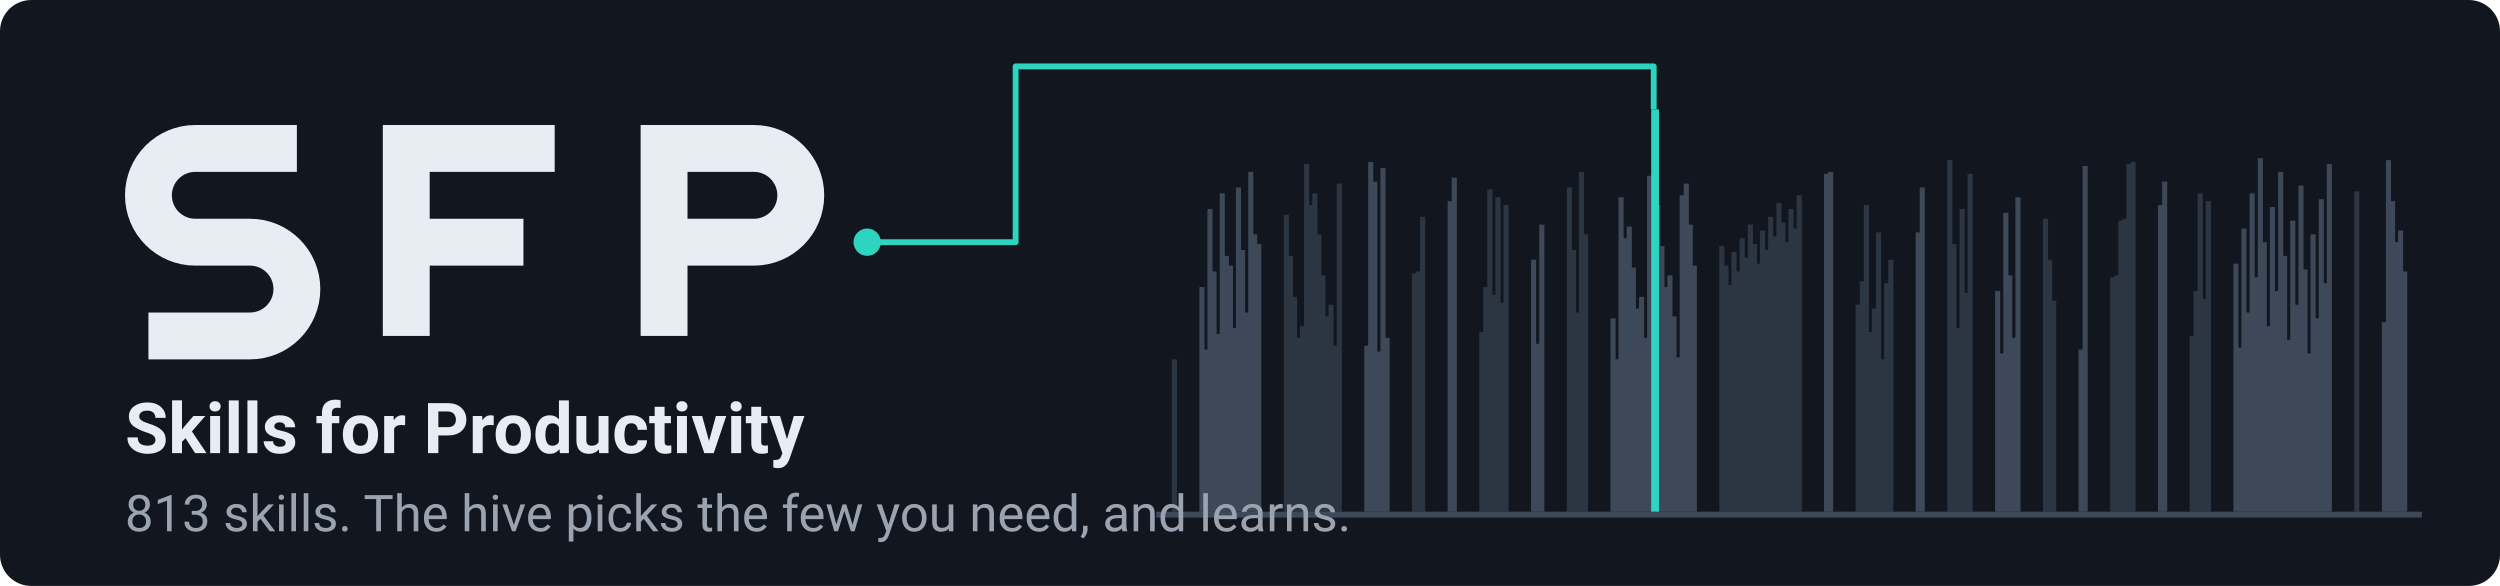
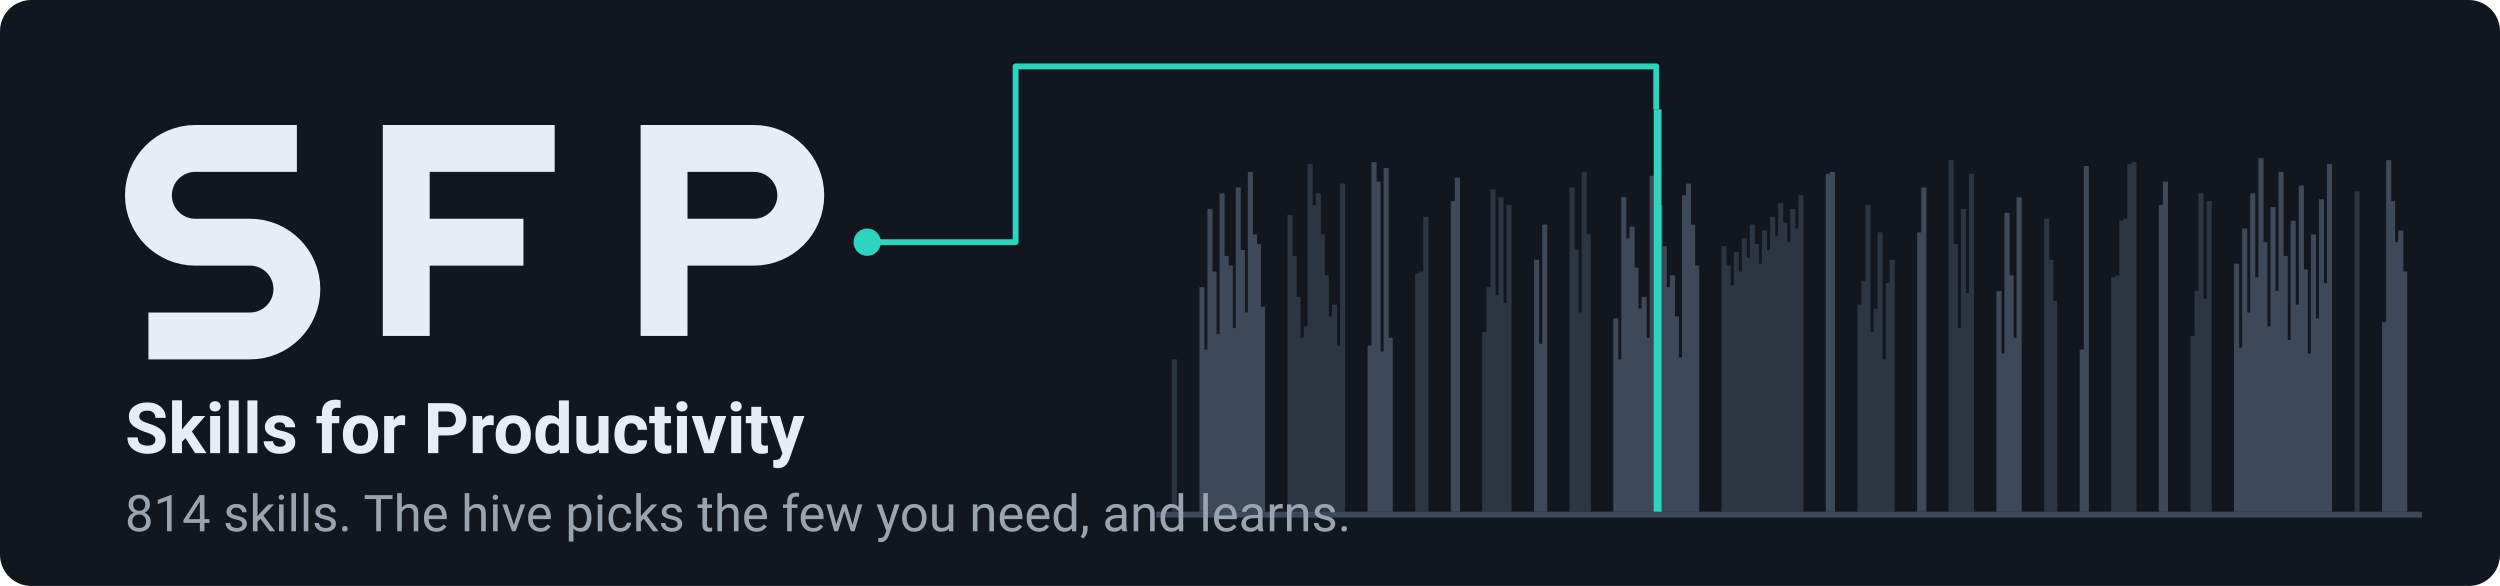
<svg xmlns="http://www.w3.org/2000/svg" width="1280" height="300" viewBox="0 0 1280 300" role="img" aria-labelledby="t d">
  <rect width="1280" height="300" rx="16" fill="#12171f" />
  <rect x="600.0" y="184" width="2.6" height="78" fill="#2c3643" />
  <rect x="614.1" y="147" width="2.6" height="115" fill="#3d4959" />
-   <rect x="616.2" y="179" width="2.6" height="83" fill="#3d4959" />
+   <rect x="616.1" y="179" width="2.6" height="83" fill="#3d4959" />
  <rect x="618.2" y="107" width="2.6" height="155" fill="#3d4959" />
  <rect x="620.3" y="139" width="2.6" height="123" fill="#3d4959" />
-   <rect x="622.4" y="171" width="2.6" height="91" fill="#3d4959" />
-   <rect x="624.5" y="99" width="2.6" height="163" fill="#3d4959" />
-   <rect x="626.6" y="131" width="2.6" height="131" fill="#3d4959" />
-   <rect x="628.7" y="136" width="2.6" height="126" fill="#3d4959" />
-   <rect x="630.7" y="168" width="2.6" height="94" fill="#3d4959" />
-   <rect x="632.8" y="96" width="2.6" height="166" fill="#3d4959" />
-   <rect x="634.9" y="128" width="2.6" height="134" fill="#3d4959" />
-   <rect x="637.0" y="160" width="2.6" height="102" fill="#3d4959" />
-   <rect x="639.1" y="88" width="2.6" height="174" fill="#3d4959" />
-   <rect x="641.1" y="120" width="2.6" height="142" fill="#3d4959" />
-   <rect x="643.2" y="125" width="2.6" height="137" fill="#3d4959" />
-   <rect x="657.3" y="110" width="2.6" height="152" fill="#2c3643" />
-   <rect x="659.4" y="131" width="2.6" height="131" fill="#2c3643" />
-   <rect x="661.5" y="152" width="2.6" height="110" fill="#2c3643" />
-   <rect x="663.6" y="173" width="2.6" height="89" fill="#2c3643" />
-   <rect x="665.6" y="167" width="2.6" height="95" fill="#2c3643" />
-   <rect x="667.7" y="84" width="2.6" height="178" fill="#2c3643" />
-   <rect x="669.8" y="105" width="2.6" height="157" fill="#2c3643" />
-   <rect x="671.9" y="99" width="2.6" height="163" fill="#2c3643" />
-   <rect x="674.0" y="120" width="2.6" height="142" fill="#2c3643" />
-   <rect x="676.0" y="141" width="2.6" height="121" fill="#2c3643" />
-   <rect x="678.1" y="162" width="2.6" height="100" fill="#2c3643" />
-   <rect x="680.2" y="156" width="2.6" height="106" fill="#2c3643" />
-   <rect x="682.3" y="177" width="2.6" height="85" fill="#2c3643" />
-   <rect x="684.4" y="94" width="2.6" height="168" fill="#2c3643" />
-   <rect x="698.5" y="177" width="2.6" height="85" fill="#3d4959" />
-   <rect x="700.5" y="83" width="2.6" height="179" fill="#3d4959" />
-   <rect x="702.6" y="93" width="2.6" height="169" fill="#3d4959" />
-   <rect x="704.7" y="180" width="2.6" height="82" fill="#3d4959" />
-   <rect x="706.8" y="86" width="2.6" height="176" fill="#3d4959" />
-   <rect x="708.9" y="173" width="2.6" height="89" fill="#3d4959" />
-   <rect x="722.9" y="140" width="2.6" height="122" fill="#2c3643" />
-   <rect x="725.0" y="139" width="2.6" height="123" fill="#2c3643" />
-   <rect x="727.1" y="111" width="2.6" height="151" fill="#2c3643" />
-   <rect x="741.2" y="103" width="2.6" height="159" fill="#3d4959" />
-   <rect x="743.3" y="91" width="2.6" height="171" fill="#3d4959" />
-   <rect x="757.4" y="170" width="2.6" height="92" fill="#2c3643" />
-   <rect x="759.4" y="147" width="2.6" height="115" fill="#2c3643" />
-   <rect x="761.5" y="97" width="2.6" height="165" fill="#2c3643" />
-   <rect x="763.6" y="151" width="2.6" height="111" fill="#2c3643" />
-   <rect x="765.7" y="101" width="2.6" height="161" fill="#2c3643" />
-   <rect x="767.8" y="155" width="2.6" height="107" fill="#2c3643" />
-   <rect x="769.8" y="105" width="2.6" height="157" fill="#2c3643" />
-   <rect x="783.9" y="133" width="2.6" height="129" fill="#3d4959" />
-   <rect x="786.0" y="176" width="2.6" height="86" fill="#3d4959" />
-   <rect x="788.1" y="115" width="2.6" height="147" fill="#3d4959" />
-   <rect x="802.2" y="96" width="2.6" height="166" fill="#2c3643" />
-   <rect x="804.3" y="128" width="2.6" height="134" fill="#2c3643" />
-   <rect x="806.3" y="160" width="2.6" height="102" fill="#2c3643" />
-   <rect x="808.4" y="88" width="2.6" height="174" fill="#2c3643" />
-   <rect x="810.5" y="120" width="2.6" height="142" fill="#2c3643" />
-   <rect x="824.6" y="163" width="2.6" height="99" fill="#3d4959" />
-   <rect x="826.7" y="184" width="2.6" height="78" fill="#3d4959" />
-   <rect x="828.7" y="101" width="2.6" height="161" fill="#3d4959" />
-   <rect x="830.8" y="122" width="2.6" height="140" fill="#3d4959" />
-   <rect x="832.9" y="116" width="2.6" height="146" fill="#3d4959" />
-   <rect x="835.0" y="137" width="2.6" height="125" fill="#3d4959" />
-   <rect x="837.1" y="158" width="2.6" height="104" fill="#3d4959" />
-   <rect x="839.2" y="152" width="2.6" height="110" fill="#3d4959" />
-   <rect x="841.2" y="173" width="2.6" height="89" fill="#3d4959" />
-   <rect x="843.3" y="90" width="2.6" height="172" fill="#3d4959" />
-   <rect x="847.5" y="105" width="2.6" height="157" fill="#3d4959" />
-   <rect x="849.6" y="126" width="2.6" height="136" fill="#3d4959" />
-   <rect x="851.6" y="147" width="2.6" height="115" fill="#3d4959" />
-   <rect x="853.7" y="141" width="2.6" height="121" fill="#3d4959" />
-   <rect x="855.8" y="162" width="2.6" height="100" fill="#3d4959" />
-   <rect x="857.9" y="183" width="2.6" height="79" fill="#3d4959" />
-   <rect x="860.0" y="100" width="2.6" height="162" fill="#3d4959" />
-   <rect x="862.1" y="94" width="2.6" height="168" fill="#3d4959" />
-   <rect x="864.1" y="115" width="2.6" height="147" fill="#3d4959" />
-   <rect x="866.2" y="136" width="2.6" height="126" fill="#3d4959" />
-   <rect x="880.3" y="126" width="2.6" height="136" fill="#2c3643" />
-   <rect x="882.4" y="136" width="2.6" height="126" fill="#2c3643" />
-   <rect x="884.5" y="146" width="2.6" height="116" fill="#2c3643" />
-   <rect x="886.5" y="129" width="2.6" height="133" fill="#2c3643" />
-   <rect x="888.6" y="139" width="2.6" height="123" fill="#2c3643" />
-   <rect x="890.7" y="122" width="2.6" height="140" fill="#2c3643" />
-   <rect x="892.8" y="132" width="2.6" height="130" fill="#2c3643" />
-   <rect x="894.9" y="115" width="2.6" height="147" fill="#2c3643" />
-   <rect x="897.0" y="125" width="2.6" height="137" fill="#2c3643" />
-   <rect x="899.0" y="135" width="2.6" height="127" fill="#2c3643" />
-   <rect x="901.1" y="118" width="2.6" height="144" fill="#2c3643" />
-   <rect x="903.2" y="128" width="2.6" height="134" fill="#2c3643" />
-   <rect x="905.3" y="111" width="2.6" height="151" fill="#2c3643" />
-   <rect x="907.4" y="121" width="2.6" height="141" fill="#2c3643" />
-   <rect x="909.5" y="104" width="2.6" height="158" fill="#2c3643" />
-   <rect x="911.5" y="114" width="2.6" height="148" fill="#2c3643" />
-   <rect x="913.6" y="124" width="2.6" height="138" fill="#2c3643" />
-   <rect x="915.7" y="107" width="2.6" height="155" fill="#2c3643" />
-   <rect x="917.8" y="117" width="2.6" height="145" fill="#2c3643" />
-   <rect x="919.9" y="100" width="2.6" height="162" fill="#2c3643" />
-   <rect x="933.9" y="89" width="2.6" height="173" fill="#3d4959" />
-   <rect x="936.0" y="88" width="2.6" height="174" fill="#3d4959" />
-   <rect x="950.1" y="156" width="2.6" height="106" fill="#2c3643" />
-   <rect x="952.2" y="144" width="2.6" height="118" fill="#2c3643" />
-   <rect x="954.3" y="105" width="2.6" height="157" fill="#2c3643" />
-   <rect x="956.4" y="170" width="2.6" height="92" fill="#2c3643" />
-   <rect x="958.4" y="158" width="2.6" height="104" fill="#2c3643" />
-   <rect x="960.5" y="119" width="2.6" height="143" fill="#2c3643" />
-   <rect x="962.6" y="184" width="2.6" height="78" fill="#2c3643" />
-   <rect x="964.7" y="145" width="2.6" height="117" fill="#2c3643" />
-   <rect x="966.8" y="133" width="2.6" height="129" fill="#2c3643" />
-   <rect x="980.8" y="119" width="2.6" height="143" fill="#3d4959" />
-   <rect x="982.9" y="96" width="2.6" height="166" fill="#3d4959" />
-   <rect x="997.0" y="82" width="2.6" height="180" fill="#2c3643" />
-   <rect x="999.1" y="125" width="2.6" height="137" fill="#2c3643" />
-   <rect x="1001.2" y="168" width="2.6" height="94" fill="#2c3643" />
-   <rect x="1003.3" y="107" width="2.6" height="155" fill="#2c3643" />
-   <rect x="1005.3" y="150" width="2.6" height="112" fill="#2c3643" />
-   <rect x="1007.4" y="89" width="2.6" height="173" fill="#2c3643" />
-   <rect x="1021.5" y="149" width="2.6" height="113" fill="#3d4959" />
-   <rect x="1023.6" y="181" width="2.6" height="81" fill="#3d4959" />
-   <rect x="1025.7" y="109" width="2.6" height="153" fill="#3d4959" />
-   <rect x="1027.7" y="141" width="2.6" height="121" fill="#3d4959" />
-   <rect x="1029.8" y="173" width="2.6" height="89" fill="#3d4959" />
-   <rect x="1031.9" y="101" width="2.6" height="161" fill="#3d4959" />
-   <rect x="1046.0" y="112" width="2.6" height="150" fill="#2c3643" />
-   <rect x="1048.1" y="133" width="2.6" height="129" fill="#2c3643" />
-   <rect x="1050.2" y="154" width="2.6" height="108" fill="#2c3643" />
-   <rect x="1064.2" y="179" width="2.6" height="83" fill="#3d4959" />
-   <rect x="1066.3" y="85" width="2.6" height="177" fill="#3d4959" />
-   <rect x="1080.4" y="142" width="2.6" height="120" fill="#2c3643" />
-   <rect x="1082.5" y="141" width="2.6" height="121" fill="#2c3643" />
-   <rect x="1084.6" y="113" width="2.6" height="149" fill="#2c3643" />
-   <rect x="1086.6" y="112" width="2.6" height="150" fill="#2c3643" />
-   <rect x="1088.7" y="84" width="2.6" height="178" fill="#2c3643" />
-   <rect x="1090.8" y="83" width="2.6" height="179" fill="#2c3643" />
-   <rect x="1104.9" y="105" width="2.6" height="157" fill="#3d4959" />
-   <rect x="1107.0" y="93" width="2.6" height="169" fill="#3d4959" />
-   <rect x="1121.1" y="172" width="2.6" height="90" fill="#2c3643" />
-   <rect x="1123.1" y="149" width="2.6" height="113" fill="#2c3643" />
-   <rect x="1125.2" y="99" width="2.6" height="163" fill="#2c3643" />
-   <rect x="1127.3" y="153" width="2.6" height="109" fill="#2c3643" />
-   <rect x="1129.4" y="103" width="2.6" height="159" fill="#2c3643" />
-   <rect x="1143.5" y="135" width="2.6" height="127" fill="#3d4959" />
-   <rect x="1145.5" y="178" width="2.6" height="84" fill="#3d4959" />
-   <rect x="1147.6" y="117" width="2.6" height="145" fill="#3d4959" />
-   <rect x="1149.7" y="160" width="2.6" height="102" fill="#3d4959" />
-   <rect x="1151.8" y="99" width="2.6" height="163" fill="#3d4959" />
-   <rect x="1153.9" y="142" width="2.6" height="120" fill="#3d4959" />
-   <rect x="1156.0" y="81" width="2.6" height="181" fill="#3d4959" />
-   <rect x="1158.0" y="124" width="2.6" height="138" fill="#3d4959" />
-   <rect x="1160.1" y="167" width="2.6" height="95" fill="#3d4959" />
-   <rect x="1162.2" y="106" width="2.6" height="156" fill="#3d4959" />
-   <rect x="1164.3" y="149" width="2.6" height="113" fill="#3d4959" />
-   <rect x="1166.4" y="88" width="2.6" height="174" fill="#3d4959" />
-   <rect x="1168.4" y="131" width="2.6" height="131" fill="#3d4959" />
-   <rect x="1170.5" y="174" width="2.6" height="88" fill="#3d4959" />
-   <rect x="1172.6" y="113" width="2.6" height="149" fill="#3d4959" />
-   <rect x="1174.7" y="156" width="2.6" height="106" fill="#3d4959" />
-   <rect x="1176.8" y="95" width="2.6" height="167" fill="#3d4959" />
-   <rect x="1178.9" y="138" width="2.6" height="124" fill="#3d4959" />
-   <rect x="1180.9" y="181" width="2.6" height="81" fill="#3d4959" />
-   <rect x="1183.0" y="120" width="2.6" height="142" fill="#3d4959" />
-   <rect x="1185.1" y="163" width="2.6" height="99" fill="#3d4959" />
-   <rect x="1187.2" y="102" width="2.6" height="160" fill="#3d4959" />
-   <rect x="1189.3" y="145" width="2.6" height="117" fill="#3d4959" />
-   <rect x="1191.3" y="84" width="2.6" height="178" fill="#3d4959" />
-   <rect x="1205.4" y="98" width="2.6" height="164" fill="#2c3643" />
-   <rect x="1219.5" y="165" width="2.6" height="97" fill="#3d4959" />
-   <rect x="1221.6" y="82" width="2.6" height="180" fill="#3d4959" />
+   <rect x="622.3" y="171" width="2.6" height="91" fill="#3d4959" />
+   <rect x="624.4" y="99" width="2.6" height="163" fill="#3d4959" />
+   <rect x="626.5" y="131" width="2.6" height="131" fill="#3d4959" />
+   <rect x="628.6" y="136" width="2.6" height="126" fill="#3d4959" />
+   <rect x="630.6" y="168" width="2.6" height="94" fill="#3d4959" />
+   <rect x="632.7" y="96" width="2.6" height="166" fill="#3d4959" />
+   <rect x="634.8" y="128" width="2.6" height="134" fill="#3d4959" />
+   <rect x="636.8" y="160" width="2.6" height="102" fill="#3d4959" />
+   <rect x="638.9" y="88" width="2.6" height="174" fill="#3d4959" />
+   <rect x="641.0" y="120" width="2.6" height="142" fill="#3d4959" />
+   <rect x="643.0" y="125" width="2.6" height="137" fill="#3d4959" />
+   <rect x="645.1" y="157" width="2.6" height="105" fill="#3d4959" />
+   <rect x="659.2" y="110" width="2.6" height="152" fill="#2c3643" />
+   <rect x="661.3" y="131" width="2.6" height="131" fill="#2c3643" />
+   <rect x="663.3" y="152" width="2.6" height="110" fill="#2c3643" />
+   <rect x="665.4" y="173" width="2.6" height="89" fill="#2c3643" />
+   <rect x="667.5" y="167" width="2.6" height="95" fill="#2c3643" />
+   <rect x="669.5" y="84" width="2.6" height="178" fill="#2c3643" />
+   <rect x="671.6" y="105" width="2.6" height="157" fill="#2c3643" />
+   <rect x="673.7" y="99" width="2.6" height="163" fill="#2c3643" />
+   <rect x="675.7" y="120" width="2.6" height="142" fill="#2c3643" />
+   <rect x="677.8" y="141" width="2.6" height="121" fill="#2c3643" />
+   <rect x="679.9" y="162" width="2.6" height="100" fill="#2c3643" />
+   <rect x="682.0" y="156" width="2.6" height="106" fill="#2c3643" />
+   <rect x="684.0" y="177" width="2.6" height="85" fill="#2c3643" />
+   <rect x="686.1" y="94" width="2.6" height="168" fill="#2c3643" />
+   <rect x="700.2" y="177" width="2.6" height="85" fill="#3d4959" />
+   <rect x="702.2" y="83" width="2.6" height="179" fill="#3d4959" />
+   <rect x="704.3" y="93" width="2.6" height="169" fill="#3d4959" />
+   <rect x="706.4" y="180" width="2.6" height="82" fill="#3d4959" />
+   <rect x="708.4" y="86" width="2.6" height="176" fill="#3d4959" />
+   <rect x="710.5" y="173" width="2.6" height="89" fill="#3d4959" />
+   <rect x="724.6" y="140" width="2.6" height="122" fill="#2c3643" />
+   <rect x="726.7" y="139" width="2.6" height="123" fill="#2c3643" />
+   <rect x="728.7" y="111" width="2.6" height="151" fill="#2c3643" />
+   <rect x="742.8" y="103" width="2.6" height="159" fill="#3d4959" />
+   <rect x="744.9" y="91" width="2.6" height="171" fill="#3d4959" />
+   <rect x="758.9" y="170" width="2.6" height="92" fill="#2c3643" />
+   <rect x="761.0" y="147" width="2.6" height="115" fill="#2c3643" />
+   <rect x="763.1" y="97" width="2.6" height="165" fill="#2c3643" />
+   <rect x="765.1" y="151" width="2.6" height="111" fill="#2c3643" />
+   <rect x="767.2" y="101" width="2.6" height="161" fill="#2c3643" />
+   <rect x="769.3" y="155" width="2.6" height="107" fill="#2c3643" />
+   <rect x="771.3" y="105" width="2.6" height="157" fill="#2c3643" />
+   <rect x="785.4" y="133" width="2.6" height="129" fill="#3d4959" />
+   <rect x="787.5" y="176" width="2.6" height="86" fill="#3d4959" />
+   <rect x="789.6" y="115" width="2.6" height="147" fill="#3d4959" />
+   <rect x="803.6" y="96" width="2.6" height="166" fill="#2c3643" />
+   <rect x="805.7" y="128" width="2.6" height="134" fill="#2c3643" />
+   <rect x="807.8" y="160" width="2.6" height="102" fill="#2c3643" />
+   <rect x="809.8" y="88" width="2.6" height="174" fill="#2c3643" />
+   <rect x="811.9" y="120" width="2.6" height="142" fill="#2c3643" />
+   <rect x="826.0" y="163" width="2.6" height="99" fill="#3d4959" />
+   <rect x="828.0" y="184" width="2.6" height="78" fill="#3d4959" />
+   <rect x="830.1" y="101" width="2.6" height="161" fill="#3d4959" />
+   <rect x="832.2" y="122" width="2.6" height="140" fill="#3d4959" />
+   <rect x="834.3" y="116" width="2.6" height="146" fill="#3d4959" />
+   <rect x="836.3" y="137" width="2.6" height="125" fill="#3d4959" />
+   <rect x="838.4" y="158" width="2.6" height="104" fill="#3d4959" />
+   <rect x="840.5" y="152" width="2.6" height="110" fill="#3d4959" />
+   <rect x="842.5" y="173" width="2.6" height="89" fill="#3d4959" />
+   <rect x="844.6" y="90" width="2.6" height="172" fill="#3d4959" />
+   <rect x="848.7" y="105" width="2.6" height="157" fill="#3d4959" />
+   <rect x="850.8" y="126" width="2.6" height="136" fill="#3d4959" />
+   <rect x="852.9" y="147" width="2.6" height="115" fill="#3d4959" />
+   <rect x="855.0" y="141" width="2.6" height="121" fill="#3d4959" />
+   <rect x="857.0" y="162" width="2.6" height="100" fill="#3d4959" />
+   <rect x="859.1" y="183" width="2.6" height="79" fill="#3d4959" />
+   <rect x="861.2" y="100" width="2.6" height="162" fill="#3d4959" />
+   <rect x="863.2" y="94" width="2.6" height="168" fill="#3d4959" />
+   <rect x="865.3" y="115" width="2.6" height="147" fill="#3d4959" />
+   <rect x="867.4" y="136" width="2.6" height="126" fill="#3d4959" />
+   <rect x="881.4" y="126" width="2.6" height="136" fill="#2c3643" />
+   <rect x="883.5" y="136" width="2.6" height="126" fill="#2c3643" />
+   <rect x="885.6" y="146" width="2.6" height="116" fill="#2c3643" />
+   <rect x="887.7" y="129" width="2.6" height="133" fill="#2c3643" />
+   <rect x="889.7" y="139" width="2.6" height="123" fill="#2c3643" />
+   <rect x="891.8" y="122" width="2.6" height="140" fill="#2c3643" />
+   <rect x="893.9" y="132" width="2.6" height="130" fill="#2c3643" />
+   <rect x="895.9" y="115" width="2.6" height="147" fill="#2c3643" />
+   <rect x="898.0" y="125" width="2.6" height="137" fill="#2c3643" />
+   <rect x="900.1" y="135" width="2.6" height="127" fill="#2c3643" />
+   <rect x="902.1" y="118" width="2.6" height="144" fill="#2c3643" />
+   <rect x="904.2" y="128" width="2.6" height="134" fill="#2c3643" />
+   <rect x="906.3" y="111" width="2.6" height="151" fill="#2c3643" />
+   <rect x="908.3" y="121" width="2.6" height="141" fill="#2c3643" />
+   <rect x="910.4" y="104" width="2.6" height="158" fill="#2c3643" />
+   <rect x="912.5" y="114" width="2.6" height="148" fill="#2c3643" />
+   <rect x="914.6" y="124" width="2.6" height="138" fill="#2c3643" />
+   <rect x="916.6" y="107" width="2.6" height="155" fill="#2c3643" />
+   <rect x="918.7" y="117" width="2.6" height="145" fill="#2c3643" />
+   <rect x="920.8" y="100" width="2.6" height="162" fill="#2c3643" />
+   <rect x="934.8" y="89" width="2.6" height="173" fill="#3d4959" />
+   <rect x="936.9" y="88" width="2.6" height="174" fill="#3d4959" />
+   <rect x="951.0" y="156" width="2.6" height="106" fill="#2c3643" />
+   <rect x="953.0" y="144" width="2.6" height="118" fill="#2c3643" />
+   <rect x="955.1" y="105" width="2.6" height="157" fill="#2c3643" />
+   <rect x="957.2" y="170" width="2.6" height="92" fill="#2c3643" />
+   <rect x="959.3" y="158" width="2.6" height="104" fill="#2c3643" />
+   <rect x="961.3" y="119" width="2.6" height="143" fill="#2c3643" />
+   <rect x="963.4" y="184" width="2.6" height="78" fill="#2c3643" />
+   <rect x="965.5" y="145" width="2.6" height="117" fill="#2c3643" />
+   <rect x="967.5" y="133" width="2.6" height="129" fill="#2c3643" />
+   <rect x="981.6" y="119" width="2.6" height="143" fill="#3d4959" />
+   <rect x="983.7" y="96" width="2.6" height="166" fill="#3d4959" />
+   <rect x="997.7" y="82" width="2.6" height="180" fill="#2c3643" />
+   <rect x="999.8" y="125" width="2.6" height="137" fill="#2c3643" />
+   <rect x="1001.9" y="168" width="2.6" height="94" fill="#2c3643" />
+   <rect x="1004.0" y="107" width="2.6" height="155" fill="#2c3643" />
+   <rect x="1006.0" y="150" width="2.6" height="112" fill="#2c3643" />
+   <rect x="1008.1" y="89" width="2.6" height="173" fill="#2c3643" />
+   <rect x="1022.2" y="149" width="2.6" height="113" fill="#3d4959" />
+   <rect x="1024.2" y="181" width="2.6" height="81" fill="#3d4959" />
+   <rect x="1026.3" y="109" width="2.6" height="153" fill="#3d4959" />
+   <rect x="1028.4" y="141" width="2.6" height="121" fill="#3d4959" />
+   <rect x="1030.4" y="173" width="2.6" height="89" fill="#3d4959" />
+   <rect x="1032.5" y="101" width="2.6" height="161" fill="#3d4959" />
+   <rect x="1046.6" y="112" width="2.6" height="150" fill="#2c3643" />
+   <rect x="1048.7" y="133" width="2.6" height="129" fill="#2c3643" />
+   <rect x="1050.7" y="154" width="2.6" height="108" fill="#2c3643" />
+   <rect x="1064.8" y="179" width="2.6" height="83" fill="#3d4959" />
+   <rect x="1066.9" y="85" width="2.6" height="177" fill="#3d4959" />
+   <rect x="1080.9" y="142" width="2.6" height="120" fill="#2c3643" />
+   <rect x="1083.0" y="141" width="2.6" height="121" fill="#2c3643" />
+   <rect x="1085.1" y="113" width="2.6" height="149" fill="#2c3643" />
+   <rect x="1087.1" y="112" width="2.6" height="150" fill="#2c3643" />
+   <rect x="1089.2" y="84" width="2.6" height="178" fill="#2c3643" />
+   <rect x="1091.3" y="83" width="2.6" height="179" fill="#2c3643" />
+   <rect x="1105.3" y="105" width="2.6" height="157" fill="#3d4959" />
+   <rect x="1107.4" y="93" width="2.6" height="169" fill="#3d4959" />
+   <rect x="1121.5" y="172" width="2.6" height="90" fill="#2c3643" />
+   <rect x="1123.6" y="149" width="2.6" height="113" fill="#2c3643" />
+   <rect x="1125.6" y="99" width="2.6" height="163" fill="#2c3643" />
+   <rect x="1127.7" y="153" width="2.6" height="109" fill="#2c3643" />
+   <rect x="1129.8" y="103" width="2.6" height="159" fill="#2c3643" />
+   <rect x="1143.8" y="135" width="2.6" height="127" fill="#3d4959" />
+   <rect x="1145.9" y="178" width="2.6" height="84" fill="#3d4959" />
+   <rect x="1148.0" y="117" width="2.6" height="145" fill="#3d4959" />
+   <rect x="1150.0" y="160" width="2.6" height="102" fill="#3d4959" />
+   <rect x="1152.1" y="99" width="2.6" height="163" fill="#3d4959" />
+   <rect x="1154.2" y="142" width="2.6" height="120" fill="#3d4959" />
+   <rect x="1156.3" y="81" width="2.6" height="181" fill="#3d4959" />
+   <rect x="1158.3" y="124" width="2.6" height="138" fill="#3d4959" />
+   <rect x="1160.4" y="167" width="2.6" height="95" fill="#3d4959" />
+   <rect x="1162.5" y="106" width="2.6" height="156" fill="#3d4959" />
+   <rect x="1164.5" y="149" width="2.6" height="113" fill="#3d4959" />
+   <rect x="1166.6" y="88" width="2.6" height="174" fill="#3d4959" />
+   <rect x="1168.7" y="131" width="2.6" height="131" fill="#3d4959" />
+   <rect x="1170.7" y="174" width="2.6" height="88" fill="#3d4959" />
+   <rect x="1172.8" y="113" width="2.6" height="149" fill="#3d4959" />
+   <rect x="1174.9" y="156" width="2.6" height="106" fill="#3d4959" />
+   <rect x="1177.0" y="95" width="2.6" height="167" fill="#3d4959" />
+   <rect x="1179.0" y="138" width="2.6" height="124" fill="#3d4959" />
+   <rect x="1181.1" y="181" width="2.6" height="81" fill="#3d4959" />
+   <rect x="1183.2" y="120" width="2.6" height="142" fill="#3d4959" />
+   <rect x="1185.2" y="163" width="2.6" height="99" fill="#3d4959" />
+   <rect x="1187.3" y="102" width="2.6" height="160" fill="#3d4959" />
+   <rect x="1189.4" y="145" width="2.6" height="117" fill="#3d4959" />
+   <rect x="1191.4" y="84" width="2.6" height="178" fill="#3d4959" />
+   <rect x="1205.5" y="98" width="2.6" height="164" fill="#2c3643" />
+   <rect x="1219.6" y="165" width="2.6" height="97" fill="#3d4959" />
+   <rect x="1221.7" y="82" width="2.6" height="180" fill="#3d4959" />
  <rect x="1223.7" y="103" width="2.6" height="159" fill="#3d4959" />
  <rect x="1225.8" y="124" width="2.6" height="138" fill="#3d4959" />
-   <rect x="1227.8" y="118" width="2.6" height="144" fill="#3d4959" />
+   <rect x="1227.9" y="118" width="2.6" height="144" fill="#3d4959" />
  <rect x="1229.9" y="139" width="2.6" height="123" fill="#3d4959" />
  <rect x="592" y="262" width="648" height="3" fill="#3d4959" />
-   <rect x="845.4" y="56" width="4.0" height="206" fill="#2dd4bf" />
-   <path d="M444 124 H520 V34 H846.7 V56" fill="none" stroke="#2dd4bf" stroke-width="3" stroke-linejoin="round" />
+   <rect x="846.7" y="56" width="4.0" height="206" fill="#2dd4bf" />
+   <path d="M444 124 H520 V34 H848.0 V56" fill="none" stroke="#2dd4bf" stroke-width="3" stroke-linejoin="round" />
  <circle cx="444" cy="124" r="7" fill="#2dd4bf" />
  <g fill="none" stroke="#e6edf3" stroke-width="24" stroke-linejoin="miter" stroke-linecap="butt">
    <path d="M152 76 H100 A24 24 0 0 0 100 124 H128 A24 24 0 0 1 128 172 H76" />
    <path d="M208 172 V76 H284 M208 124 H268" />
    <path d="M340 172 V76 H386 A24 24 0 0 1 386 124 H340" />
  </g>
  <text x="64" y="232" font-family="ui-sans-serif, system-ui, -apple-system, 'Segoe UI', Roboto, 'Helvetica Neue', Arial, sans-serif" font-size="36" font-weight="600" fill="#e6edf3">Skills for Productivity</text>
-   <text x="64" y="272" font-family="ui-sans-serif, system-ui, -apple-system, 'Segoe UI', Roboto, 'Helvetica Neue', Arial, sans-serif" font-size="26" fill="#9aa4b0">813 skills. The hive picks the few you need, and learns.</text>
+   <text x="64" y="272" font-family="ui-sans-serif, system-ui, -apple-system, 'Segoe UI', Roboto, 'Helvetica Neue', Arial, sans-serif" font-size="26" fill="#9aa4b0">814 skills. The hive picks the few you need, and learns.</text>
</svg>
